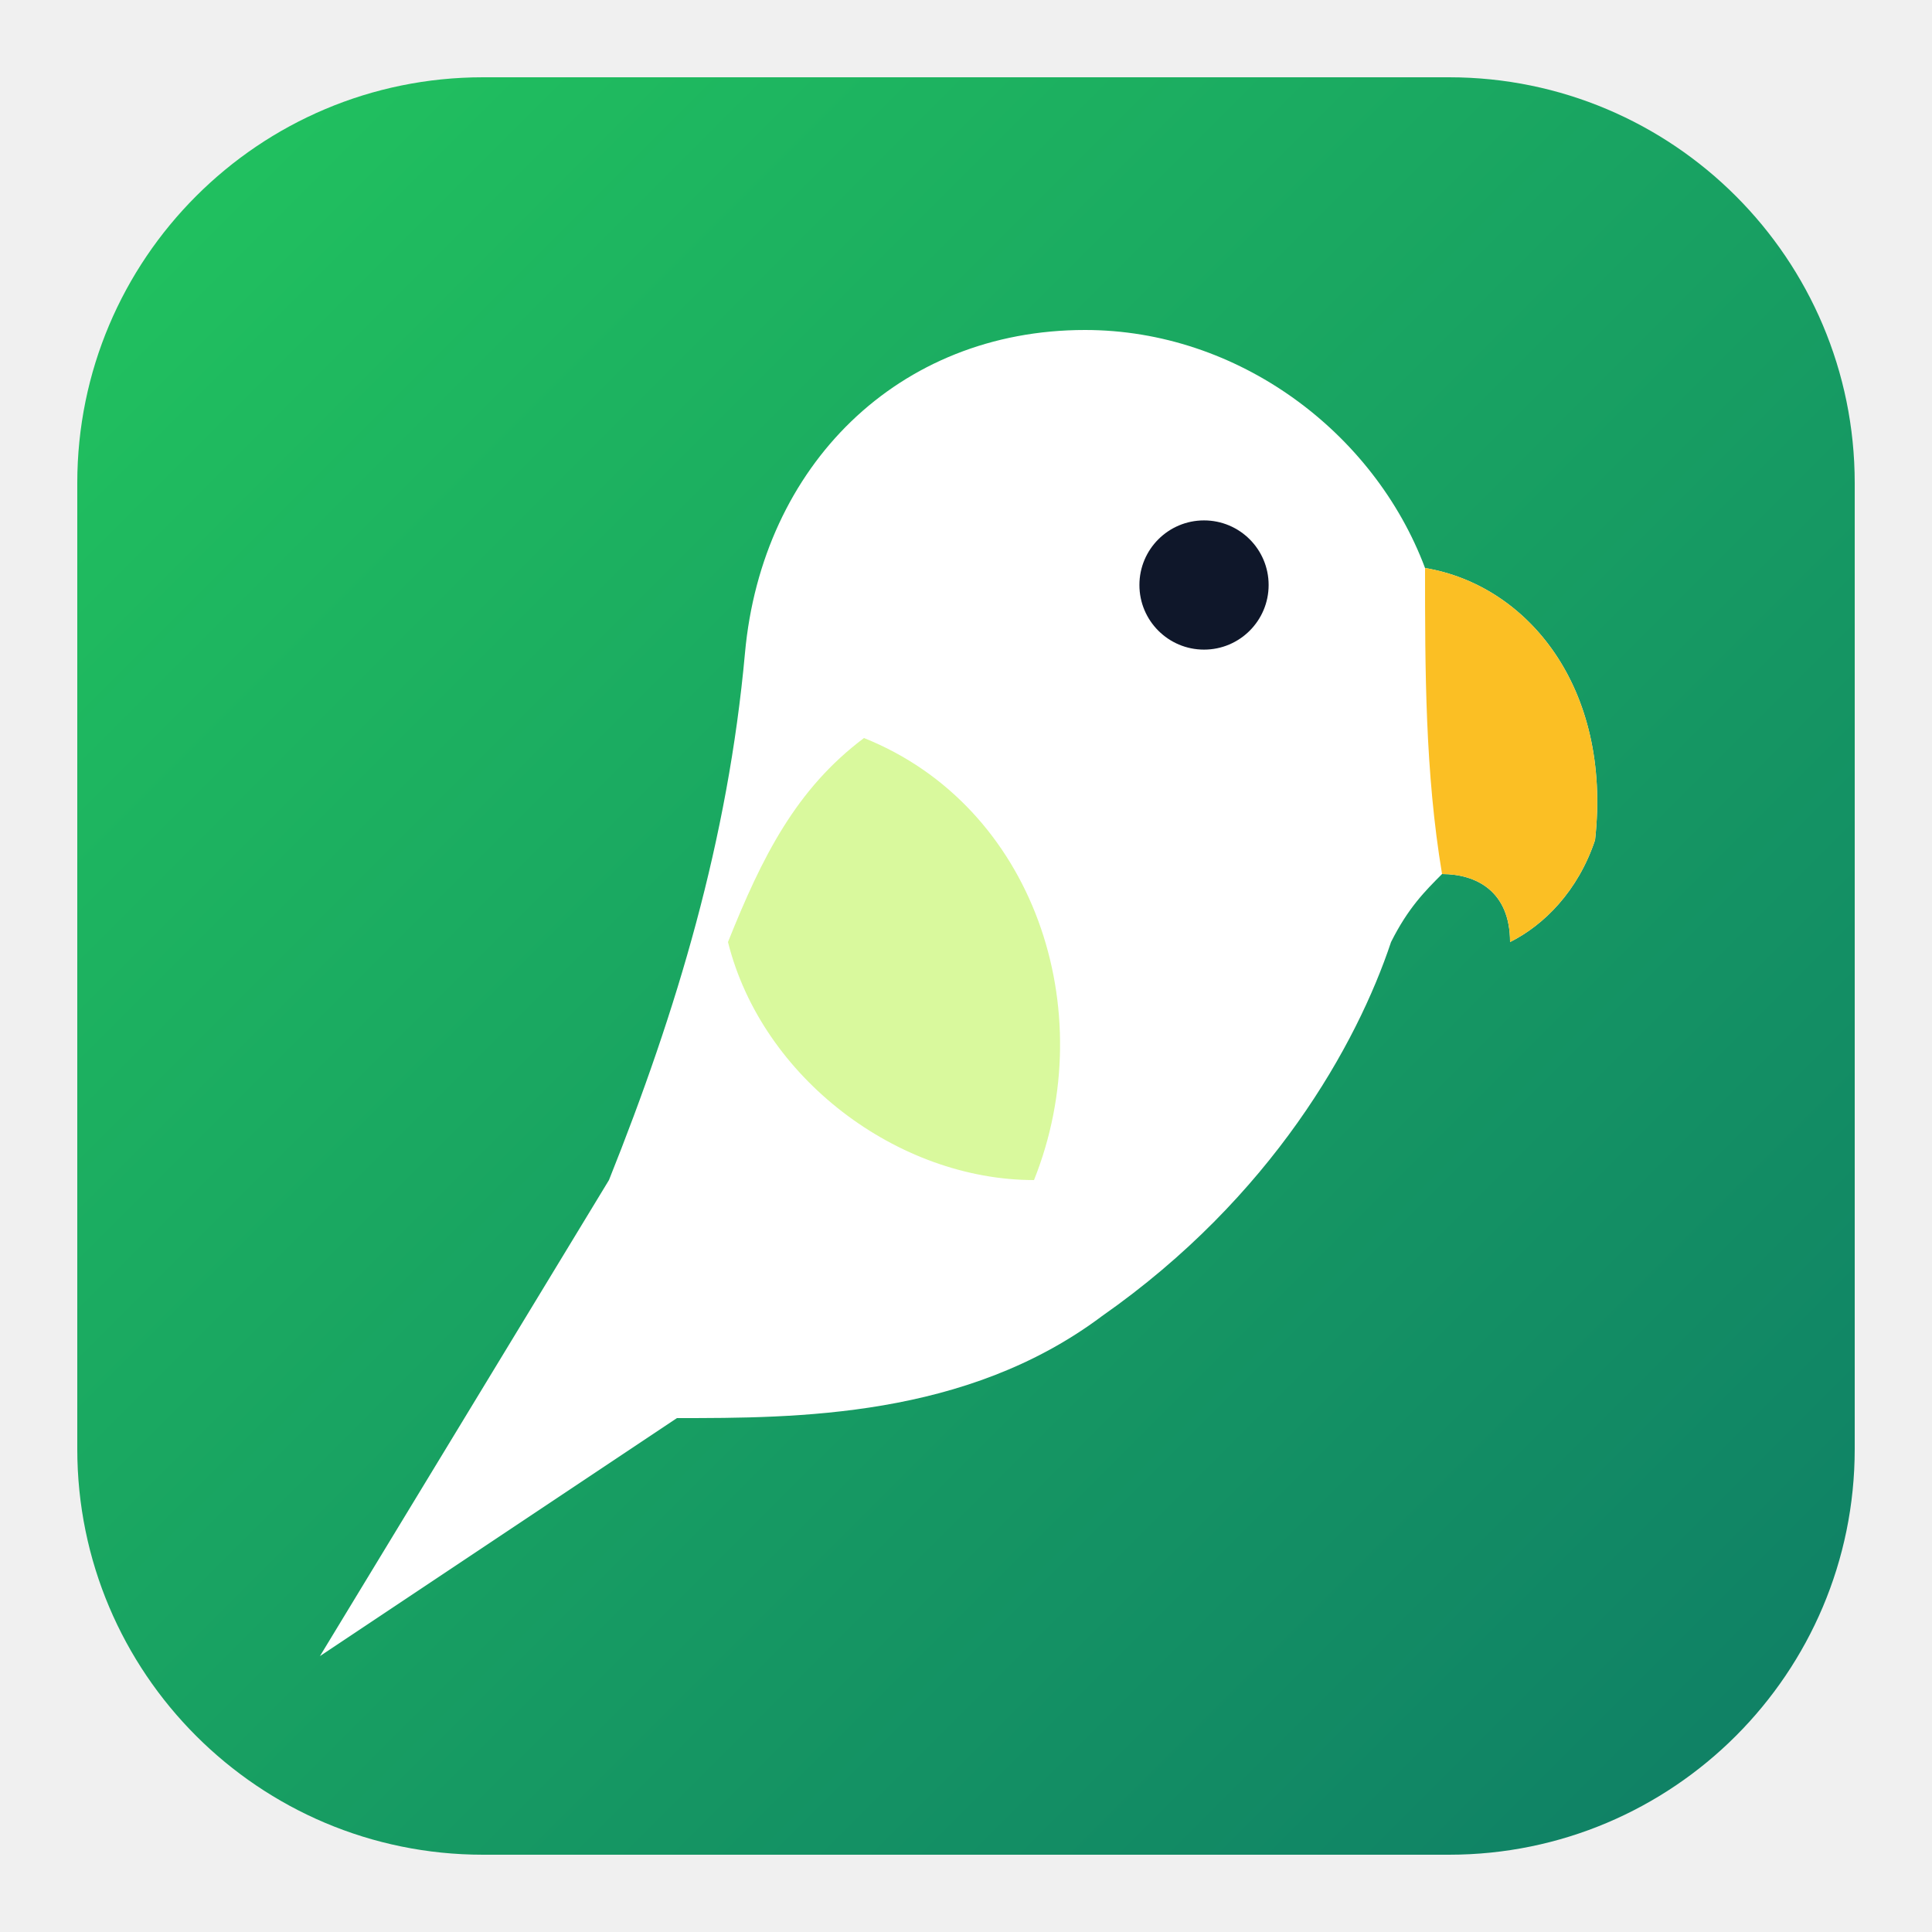
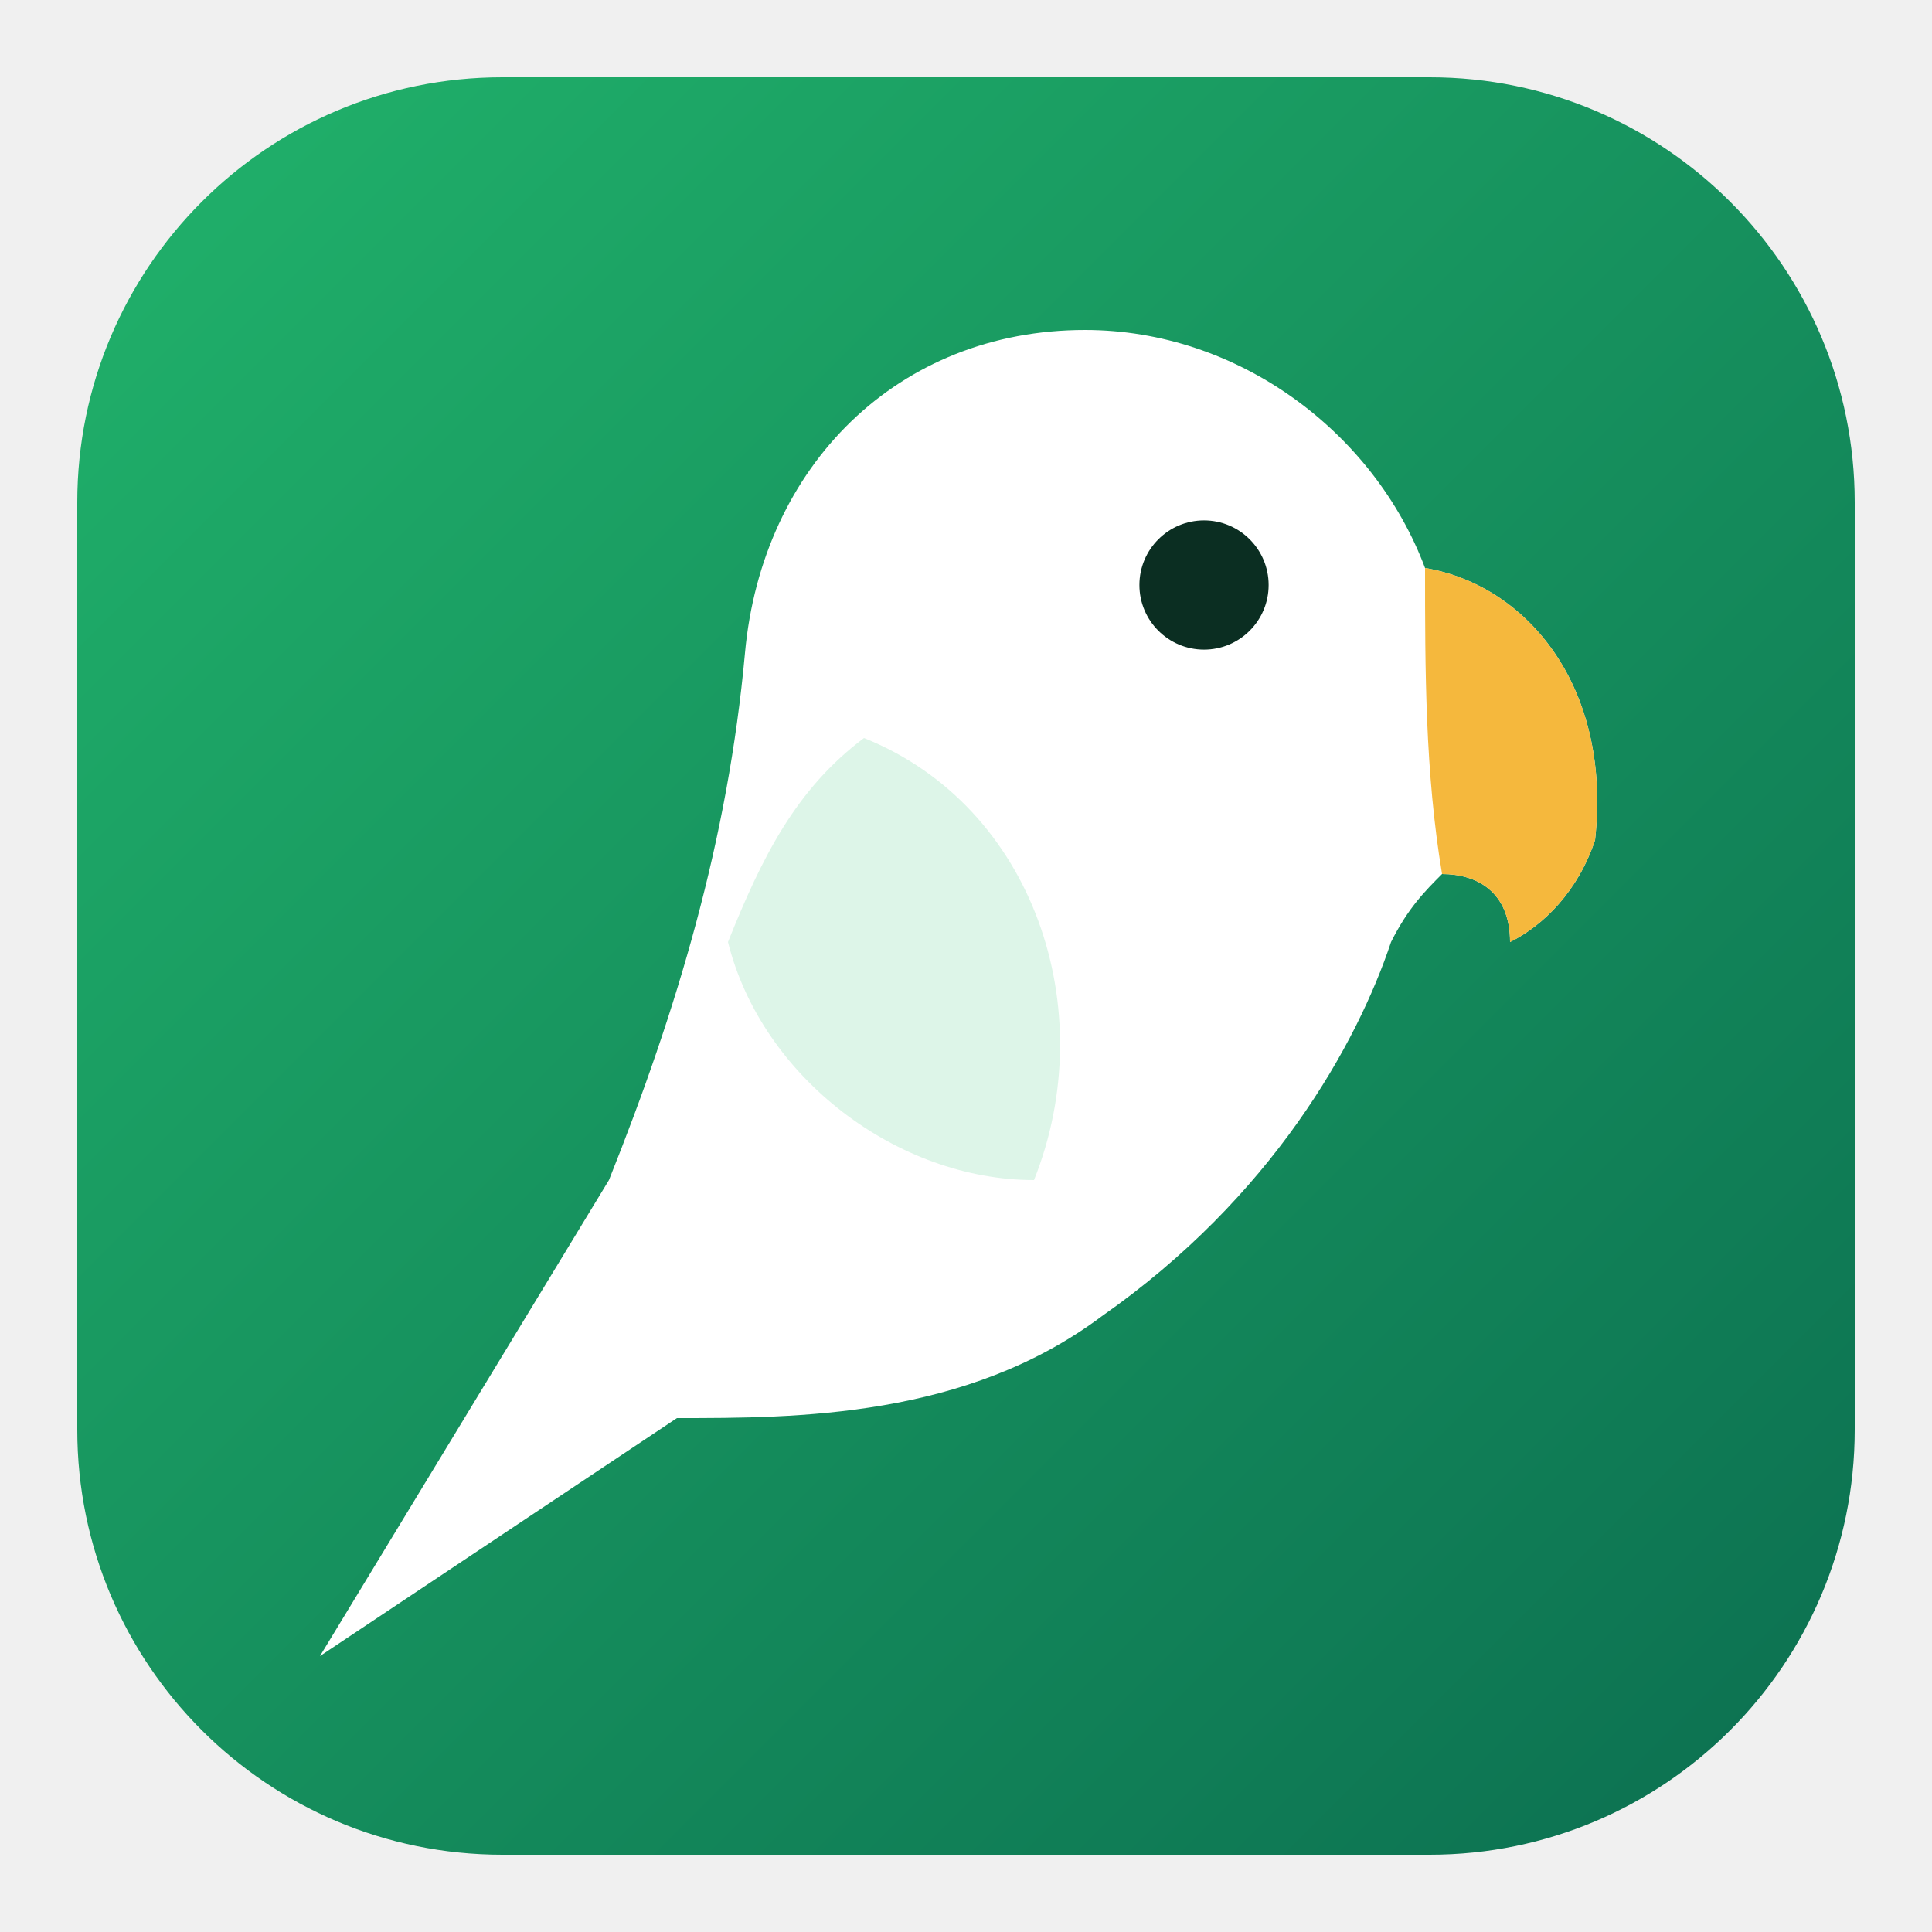
<svg xmlns="http://www.w3.org/2000/svg" viewBox="0 0 100 100">
  <defs>
    <linearGradient id="bg" x1="0" y1="0" x2="1" y2="1">
-       <stop offset="0" stop-color="#22C55E" />
-       <stop offset="1" stop-color="#0E7C66" />
+       <stop offset="0" stop-color="#21B36B" />
+       <stop offset="1" stop-color="#0B6E50" />
    </linearGradient>
  </defs>
-   <rect x="4" y="4" width="92" height="92" rx="21" fill="url(#bg)" />
+   <rect x="4" y="4" width="92" height="92" rx="22" fill="url(#bg)" />
  <g transform="translate(6 3) scale(0.88)">
    <path d="M 82 52 C 84 51, 86 49, 87 46 C 88 37, 83 31, 77 30 C 74 22, 66 16, 57 16 C 46 16, 38 24, 37 35 C 36 46, 33 56, 29 66 L 12 94 L 33 80 C 40 80, 50 80, 58 74 C 68 67, 73 58, 75 52 C 76 50, 77 49, 78 48 C 80 48, 82 49, 82 52 Z" fill="#FFFFFF" />
-     <path d="M 44 40 C 54 44, 58 56, 54 66 C 46 66, 38 60, 36 52 C 38 47, 40 43, 44 40 Z" fill="#D9F99D" />
-     <path d="M 77 30 C 83 31, 88 37, 87 46 C 86 49, 84 51, 82 52 C 82 49, 80 48, 78 48 C 77 42, 77 36, 77 30 Z" fill="#FBBF24" />
-     <circle cx="64" cy="31" r="3.8" fill="#0F172A" />
+     <path d="M 44 40 C 54 44, 58 56, 54 66 C 46 66, 38 60, 36 52 C 38 47, 40 43, 44 40 Z" fill="#DDF5E8" />
+     <path d="M 77 30 C 83 31, 88 37, 87 46 C 86 49, 84 51, 82 52 C 82 49, 80 48, 78 48 C 77 42, 77 36, 77 30 Z" fill="#F5B83D" />
+     <circle cx="64" cy="31" r="3.8" fill="#0B2E22" />
  </g>
</svg>
